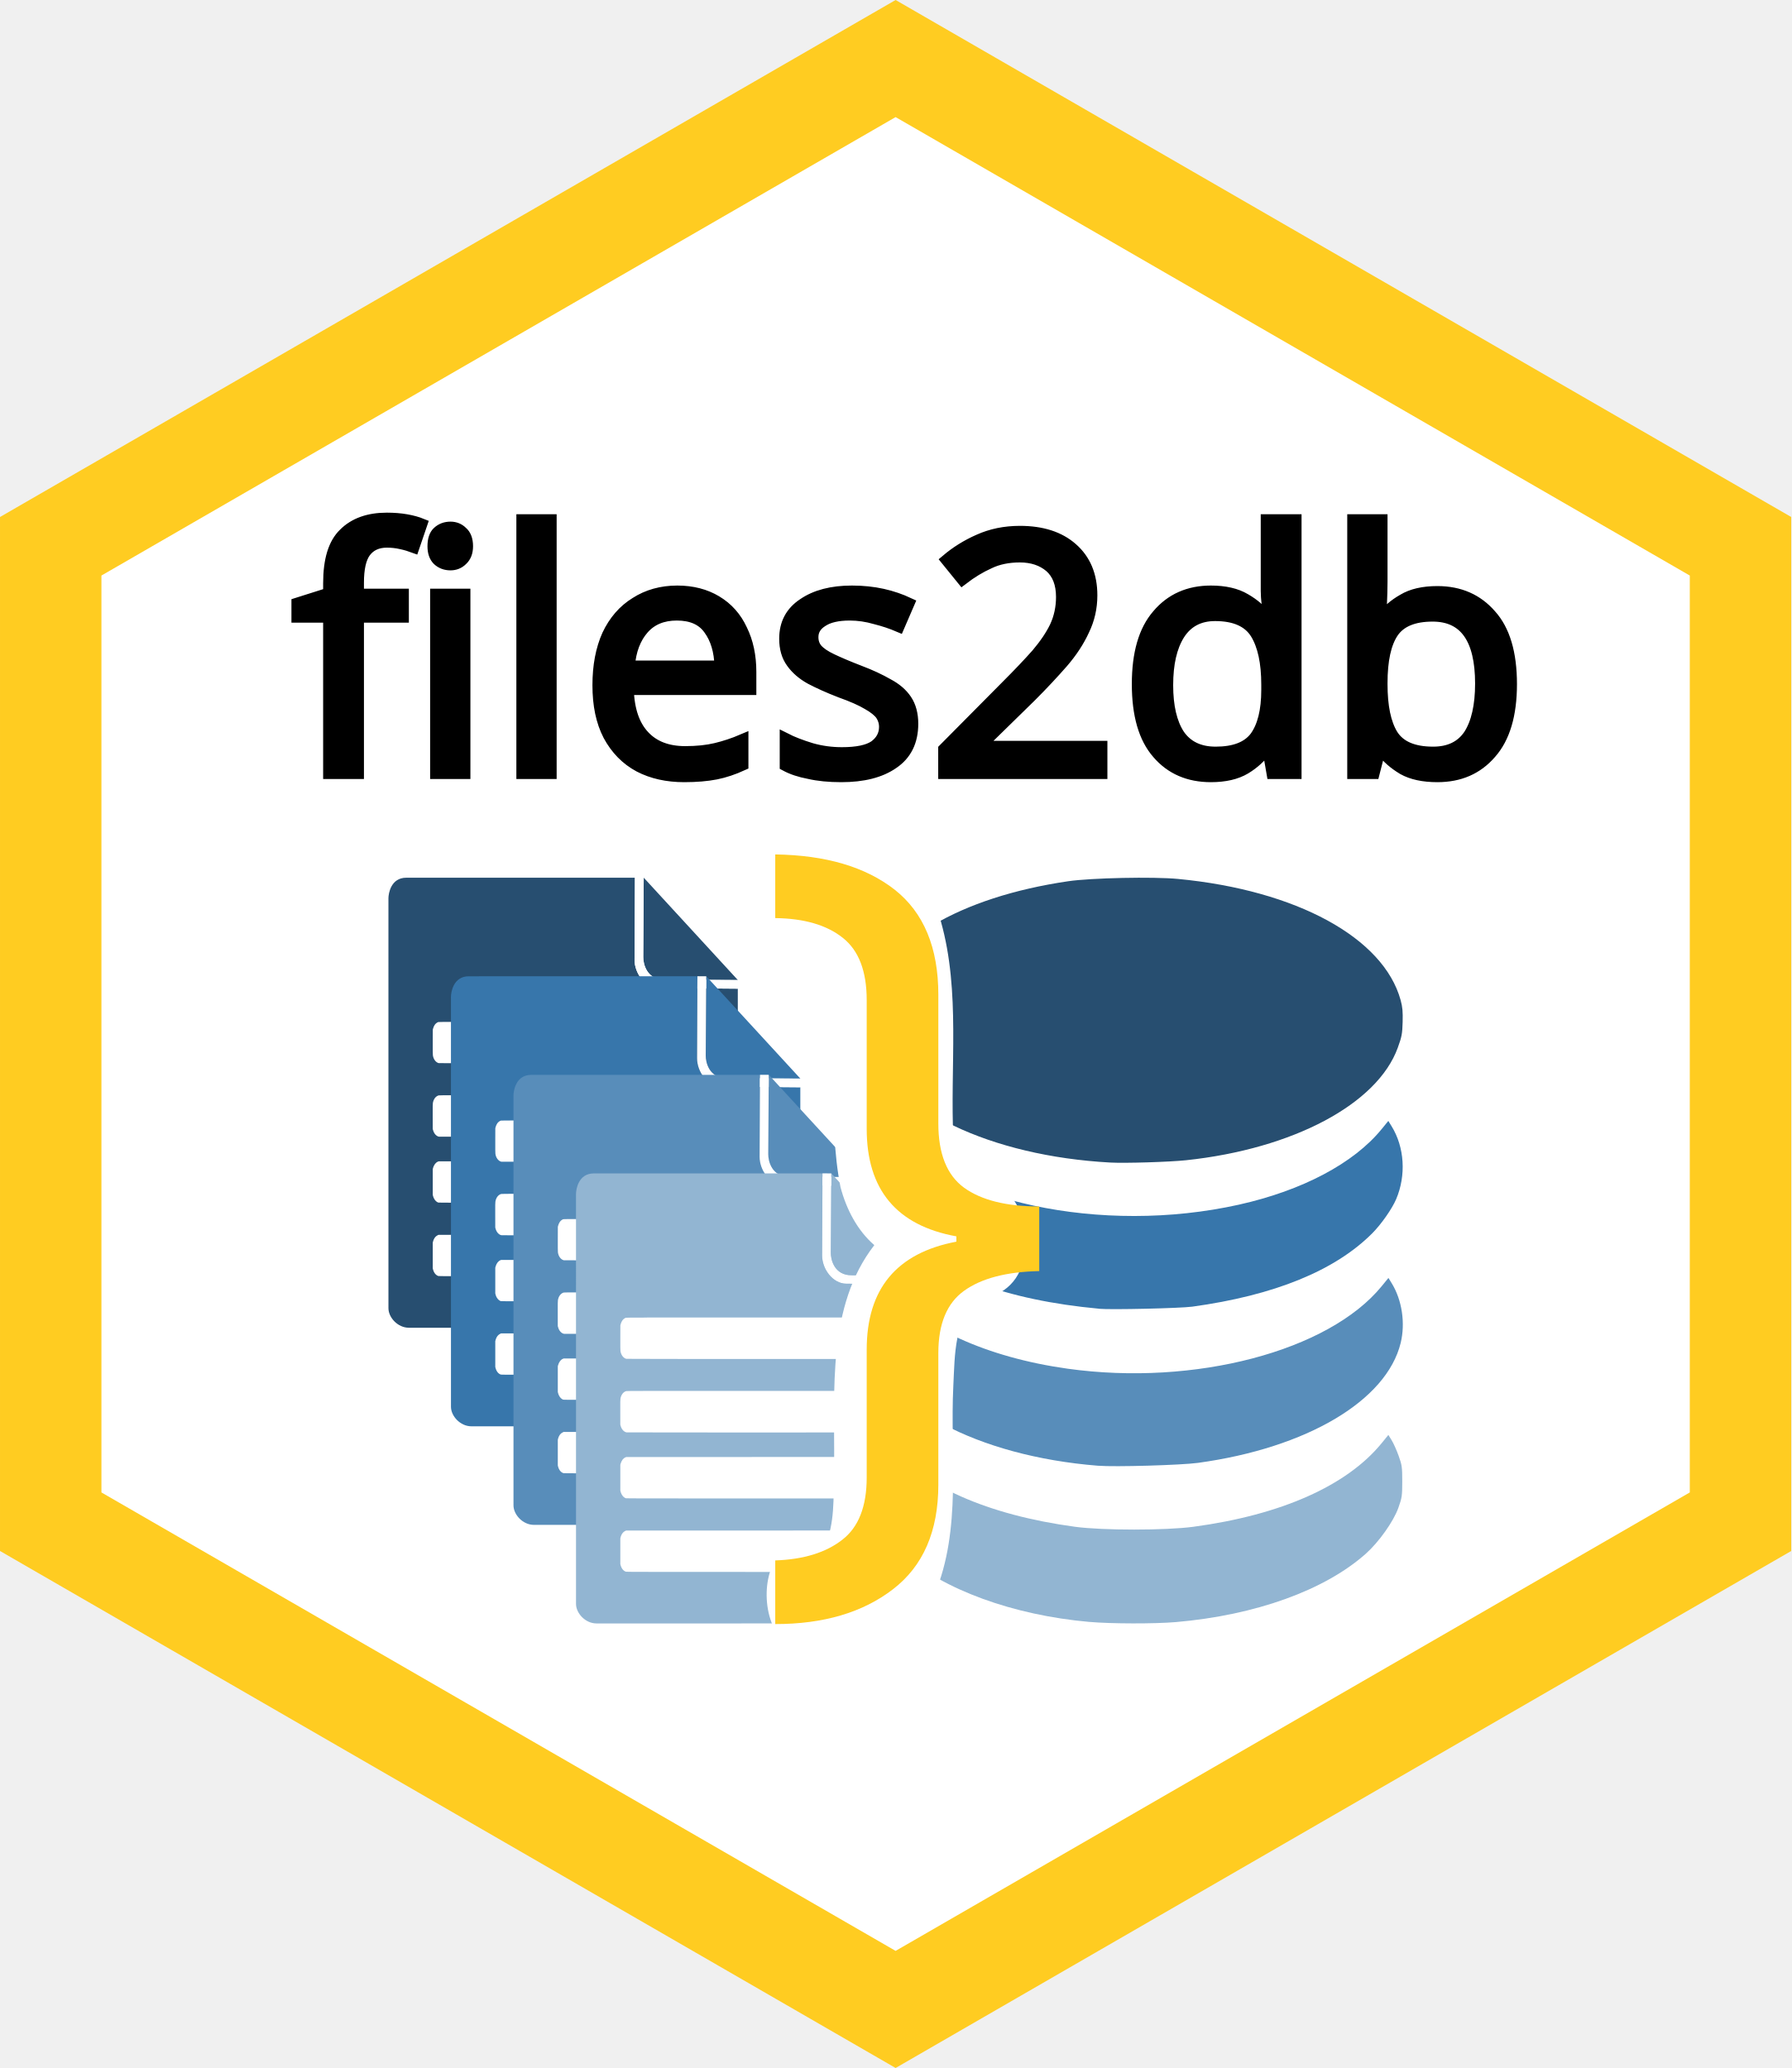
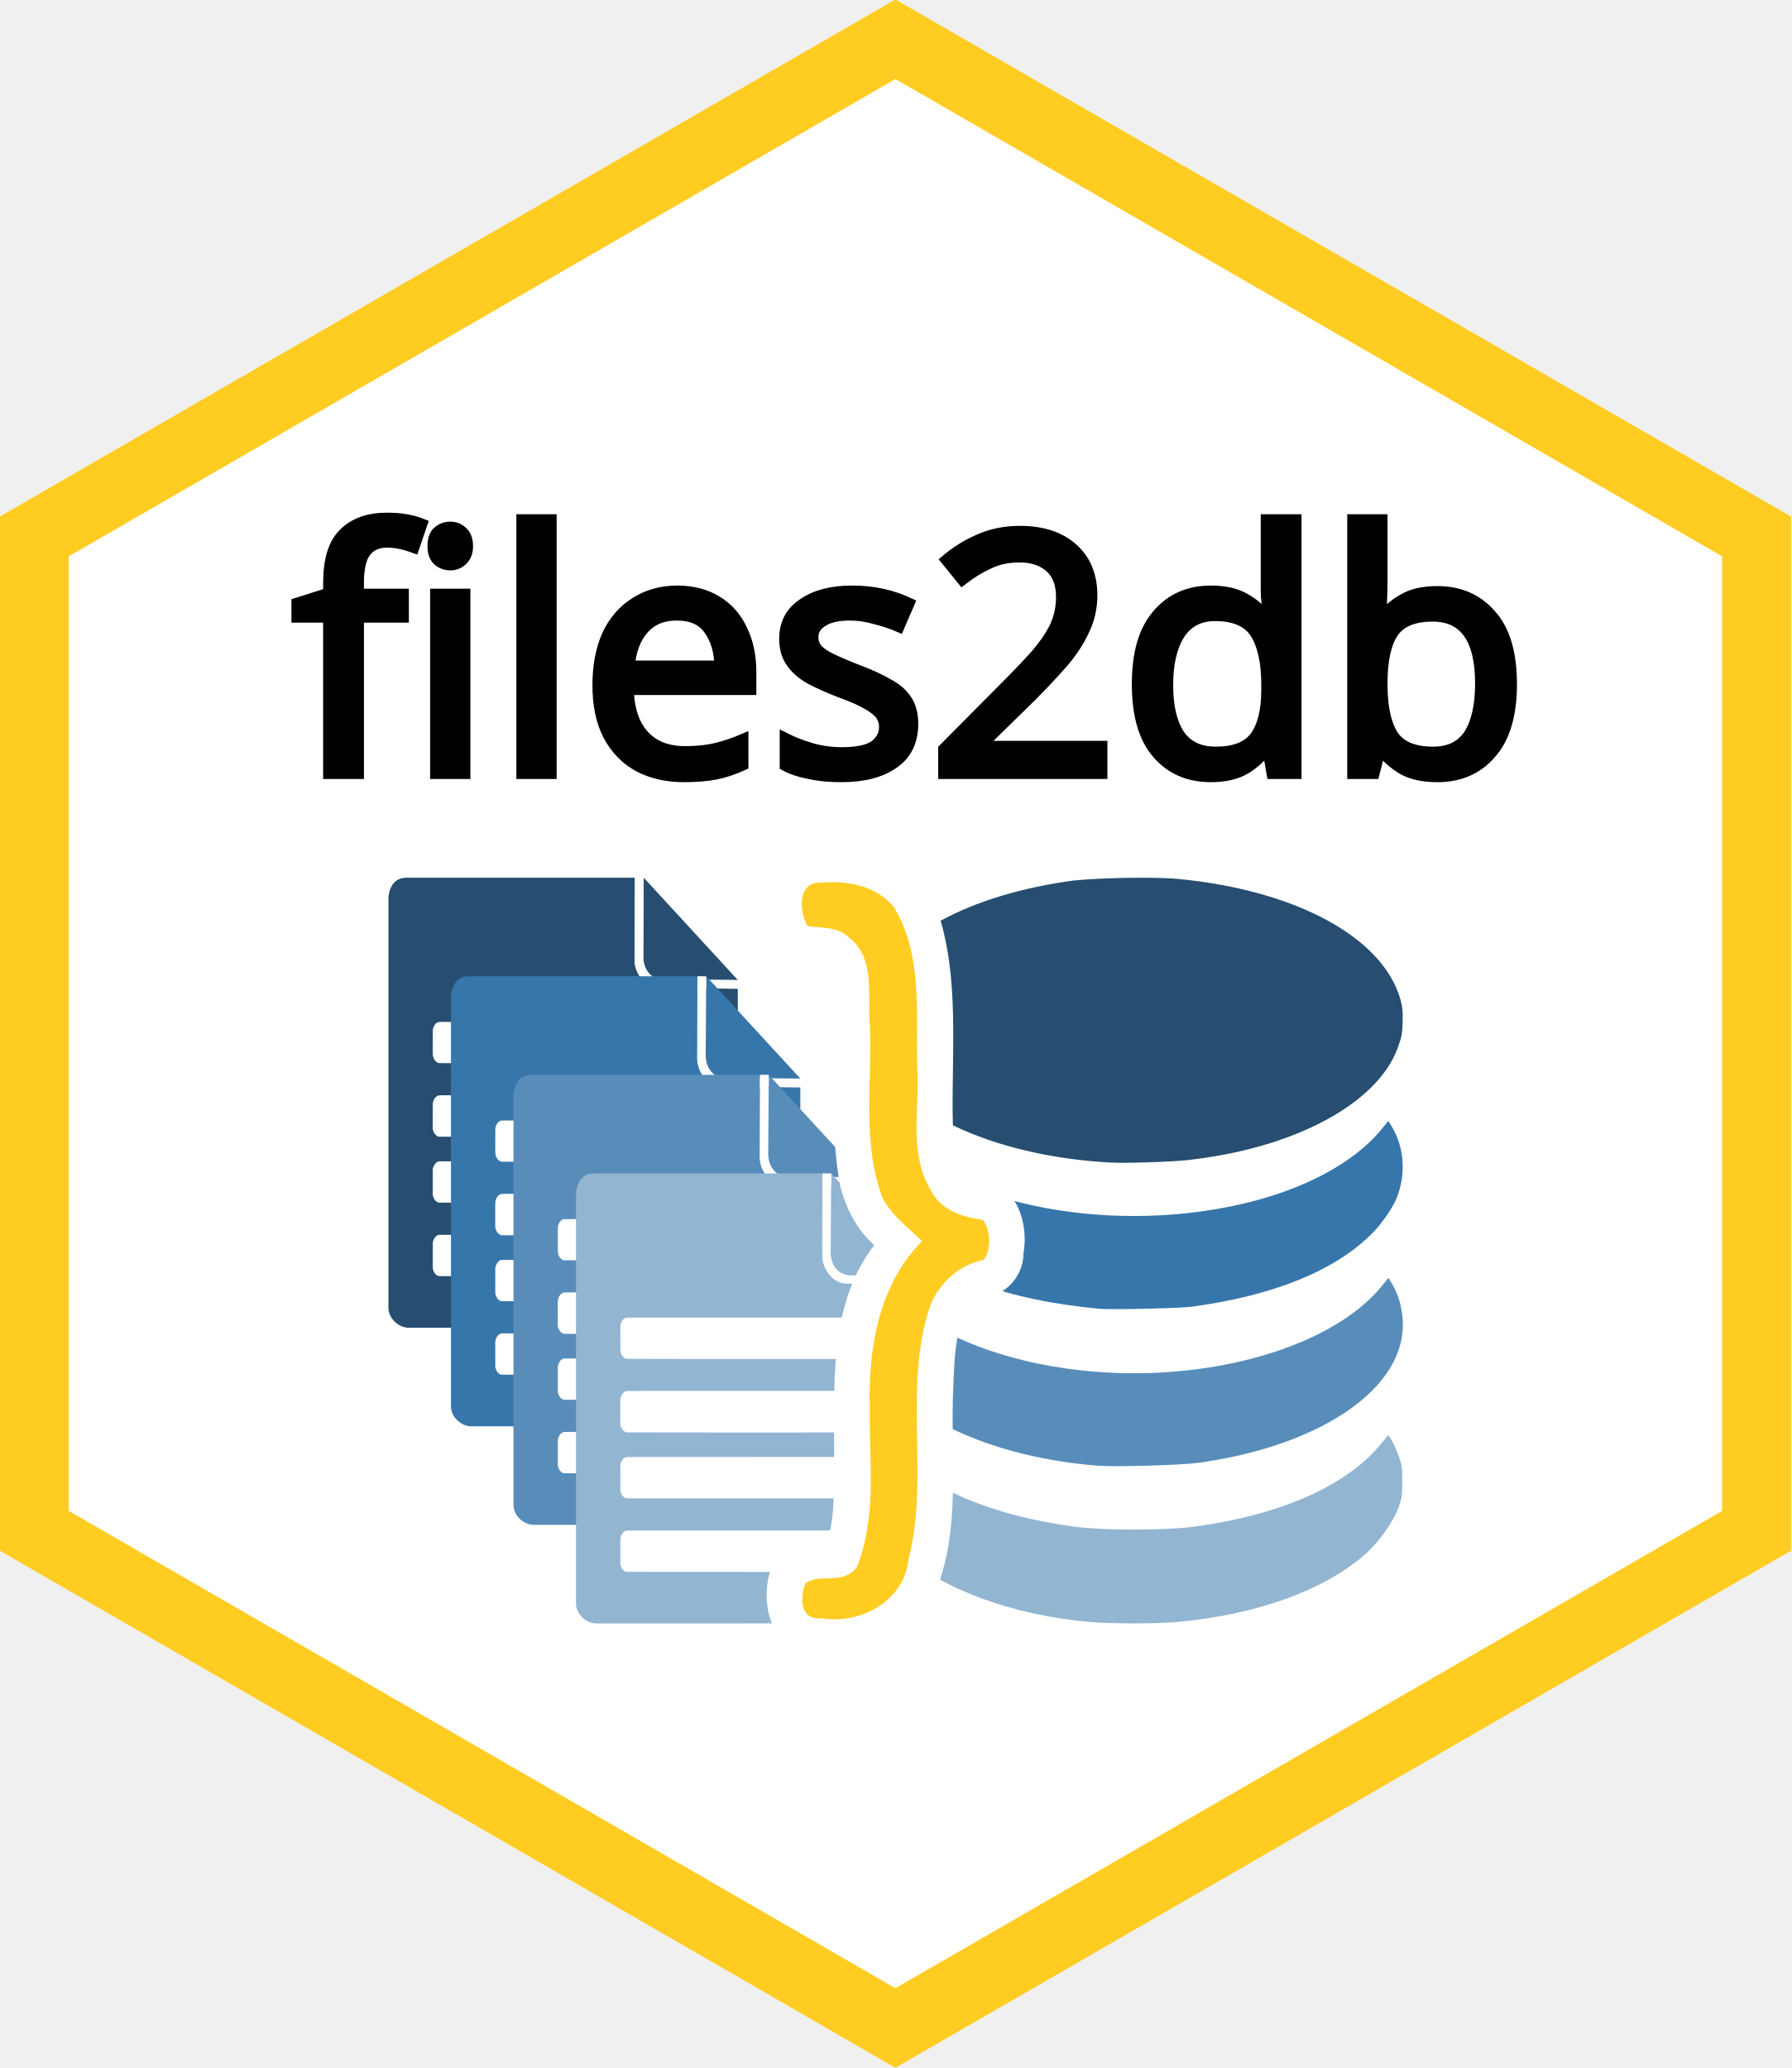
<svg xmlns="http://www.w3.org/2000/svg" width="52.977mm" height="61.173mm" viewBox="0 0 52.977 61.173" version="1.1" id="svg1" xml:space="preserve">
  <defs id="defs1" />
  <g id="layer1" transform="translate(-17.99167,-157.9563)">
-     <g id="g6-3-0-9-2" transform="translate(85.5398,177.2408)" style="fill:#ffffff;stroke:#ffcc21;stroke-width:3;stroke-dasharray:none;stroke-opacity:1">
-       <path style="fill:#ffffff;fill-opacity:1;stroke:#ffcc21;stroke-width:10.01;stroke-linecap:round;stroke-dasharray:none;stroke-opacity:1" id="path30-9-3" d="m 155.627,119.41 -83.38,48.14 -83.38,-48.14 10e-7,-96.279 83.38,-48.14 83.38,48.14 z" transform="matrix(0.2996941,0,0,0.2996941,-62.71155,-10.05762)" />
+     <g id="g6-3-0-9-2" transform="matrix(1.019238,0,0,1.019421,86.32425,177.0105)" style="fill:#ffffff;stroke:#ffcc21;stroke-width:2;stroke-dasharray:none;stroke-opacity:1">
+       <path style="fill:#ffffff;fill-opacity:1;stroke:#ffcc21;stroke-width:6.673;stroke-linecap:round;stroke-dasharray:none;stroke-opacity:1" id="path30-9-3" d="m 155.627,119.41 -83.38,48.14 -83.38,-48.14 10e-7,-96.279 83.38,-48.14 83.38,48.14 z" transform="matrix(0.2996941,0,0,0.2996941,-62.71155,-10.05762)" />
    </g>
    <g id="g147" transform="translate(0,0.5291667)">
      <text xml:space="preserve" style="font-style:normal;font-variant:normal;font-weight:normal;font-stretch:normal;font-size:9.878px;line-height:1.25;font-family:Aller;-inkscape-font-specification:'Aller, Normal';font-variant-ligatures:normal;font-variant-caps:normal;font-variant-numeric:normal;font-variant-east-asian:normal;stroke:#000000;stroke-width:0.332;stroke-dasharray:none;stroke-opacity:1" x="26.636" y="180.306" id="text30-5-8">
        <tspan id="tspan30-9-4" style="font-style:normal;font-variant:normal;font-weight:normal;font-stretch:normal;font-size:9.878px;font-family:Aller;-inkscape-font-specification:'Aller, Normal';font-variant-ligatures:normal;font-variant-caps:normal;font-variant-numeric:normal;font-variant-east-asian:normal;stroke:#000000;stroke-width:0.332;stroke-dasharray:none;stroke-opacity:1" x="26.636" y="180.306">files2db</tspan>
      </text>
      <g id="g145" transform="translate(0.4219372)">
        <g id="g144">
          <g id="g146" transform="matrix(0.8823529,0,0,0.8823529,6.117158,21.46702)" style="stroke-width:1.133">
            <g id="g121" transform="matrix(1.874393,0,0,2.08876,-61.78386,-212.4787)" style="stroke-width:0.573">
              <path style="fill:#92b5d2;fill-opacity:1;stroke-width:0.573" d="m 59.367,201.527 c -1.363,-0.108 -2.619,-0.52 -3.338,-1.095 -0.233,-0.186 -0.495,-0.519 -0.582,-0.737 -0.064,-0.161 -0.069,-0.191 -0.069,-0.423 -3.85e-4,-0.231 0.005,-0.262 0.065,-0.412 0.036,-0.089 0.092,-0.201 0.124,-0.248 l 0.059,-0.086 0.12,0.132 c 0.621,0.683 1.796,1.151 3.366,1.342 0.494,0.06 1.618,0.06 2.117,-2.8e-4 1.567,-0.189 2.745,-0.659 3.366,-1.342 l 0.12,-0.132 0.059,0.086 c 0.033,0.048 0.088,0.159 0.124,0.248 0.06,0.15 0.065,0.18 0.065,0.412 -3.77e-4,0.233 -0.005,0.262 -0.069,0.423 -0.086,0.218 -0.349,0.551 -0.582,0.737 -0.734,0.587 -1.975,0.988 -3.398,1.098 -0.375,0.029 -1.162,0.028 -1.547,-0.003 z" id="path2-3-1" />
              <path style="fill:#274e70;fill-opacity:1;stroke-width:0.573" d="m 59.743,194.154 c -2.147,-0.105 -3.886,-0.853 -4.286,-1.843 -0.071,-0.175 -0.081,-0.222 -0.087,-0.411 -0.005,-0.171 0.002,-0.242 0.036,-0.353 0.285,-0.93 1.64,-1.652 3.583,-1.908 0.407,-0.054 1.526,-0.075 1.965,-0.037 2.118,0.182 3.673,0.943 3.98,1.945 0.034,0.112 0.041,0.183 0.036,0.353 -0.006,0.189 -0.016,0.236 -0.087,0.411 -0.365,0.905 -1.874,1.624 -3.787,1.806 -0.296,0.028 -1.088,0.05 -1.353,0.037 z" id="path5-9-5" />
              <path style="fill:#3776ab;fill-opacity:1;stroke-width:0.573" d="m 59.54,196.5 c -1.659,-0.138 -2.89,-0.549 -3.626,-1.212 -0.379,-0.341 -0.561,-0.718 -0.542,-1.12 0.01,-0.213 0.081,-0.429 0.195,-0.596 l 0.059,-0.086 0.12,0.132 c 1.061,1.167 3.844,1.703 6.296,1.212 1.133,-0.227 2.053,-0.663 2.552,-1.212 l 0.12,-0.132 0.059,0.086 c 0.231,0.337 0.262,0.787 0.081,1.17 -0.073,0.154 -0.266,0.402 -0.427,0.547 -0.666,0.6 -1.751,0.997 -3.219,1.178 -0.214,0.026 -1.458,0.052 -1.669,0.034 z" id="path4-2-2" />
              <path style="fill:#588dba;fill-opacity:1;stroke-width:0.573" d="m 59.52,199.02 c -2.161,-0.156 -3.837,-0.96 -4.112,-1.971 -0.086,-0.318 -0.025,-0.688 0.16,-0.957 l 0.059,-0.086 0.12,0.132 c 0.597,0.657 1.787,1.144 3.234,1.325 2.27,0.284 4.666,-0.282 5.615,-1.325 l 0.12,-0.132 0.059,0.086 c 0.184,0.269 0.246,0.639 0.16,0.957 -0.252,0.927 -1.677,1.685 -3.623,1.925 -0.302,0.037 -1.49,0.068 -1.791,0.046 z" id="path3-1-5" />
            </g>
            <g id="g143" transform="matrix(0.9901412,0,0,1,0.02727668,0)" style="stroke-width:1.139">
              <g id="g11-9-1-6" transform="matrix(1.385391,0,0,1.385391,-4.494224,143.9436)" style="stroke-width:0.822">
                <path style="fill:#274e70;fill-opacity:1;stroke-width:0.822" d="M 30.627,30.943 C 30.156,30.436 28.772,28.945 28.474,28.624" id="path142" />
                <g id="g142" style="stroke-width:0.822">
                  <path id="path7-9-2-5" style="fill:#274e70;fill-opacity:1;stroke-width:0.822" d="m 28.416,28.562 -0.011,1.918 c -0.003,0.168 0.086,0.551 0.513,0.548 l 1.799,0.011 c -0.387,-0.417 -2.3,-2.477 -2.3,-2.477 z m -0.215,-7.5e-5 -5.588,4.7e-4 c -0.374,3.1e-5 -0.434,0.38 -0.435,0.496 l 3.62e-4,9.922 c 8e-6,0.223 0.226,0.472 0.5,0.472 l 7.59,-2.03e-4 c 0.377,-1e-5 0.447,-0.401 0.447,-0.512 l -1.84e-4,-7.692 -1.936,-0.016 c -0.323,-0.003 -0.589,-0.351 -0.587,-0.686 z" />
                  <path style="fill:#ffffff;fill-opacity:1;stroke-width:0.822" d="m 28.416,28.562 -0.012,1.918 c -0.003,0.168 0.086,0.551 0.513,0.548 l 1.799,0.01 -7.69e-4,0.209 -1.936,-0.016 c -0.323,-0.003 -0.589,-0.351 -0.587,-0.686 l 0.009,-1.984 z" id="path141" />
                  <path id="path11-4-8-6" style="fill:#ffffff;fill-opacity:1;stroke-width:0.822" d="m 23.909,32.051 c -0.425,9e-4 -0.506,0.002 -0.513,0.004 -0.029,0.009 -0.067,0.038 -0.087,0.068 -0.016,0.023 -0.031,0.056 -0.039,0.086 l -0.008,0.03 -0.001,0.296 c -4e-4,0.204 8.4e-5,0.304 0.003,0.322 0.012,0.096 0.071,0.174 0.143,0.192 0.021,0.005 6.123,0.006 6.15,10e-4 h 5.17e-4 c 0.065,-0.014 0.119,-0.076 0.141,-0.162 l 0.007,-0.027 v -0.311 c 0,-0.286 -6.7e-5,-0.312 -0.005,-0.333 -0.018,-0.075 -0.06,-0.133 -0.115,-0.159 l -0.018,-0.008 -3.077,-5.17e-4 c -1.385,-2.09e-4 -2.155,-4.18e-4 -2.58,0 z m 2.572,1.774 c -2.735,0 -3.059,3.51e-4 -3.075,0.005 -0.072,0.019 -0.127,0.09 -0.142,0.185 -0.004,0.025 -0.005,0.072 -0.004,0.328 l 5.17e-4,0.298 0.008,0.029 c 0.023,0.085 0.081,0.148 0.145,0.159 0.023,0.004 6.106,0.004 6.133,5.17e-4 0.034,-0.005 0.061,-0.02 0.088,-0.049 0.027,-0.028 0.041,-0.052 0.054,-0.091 0.016,-0.048 0.016,-0.053 0.015,-0.376 -0.001,-0.33 -4.38e-4,-0.312 -0.021,-0.363 -0.026,-0.065 -0.075,-0.111 -0.128,-0.122 -0.012,-0.003 -0.859,-0.003 -3.074,-0.003 z m -0.008,1.6 -3.068,0.001 -0.018,0.007 c -0.024,0.009 -0.052,0.031 -0.07,0.054 -0.019,0.024 -0.04,0.066 -0.049,0.101 l -0.007,0.027 v 0.311 0.31 l 0.007,0.027 c 0.02,0.078 0.071,0.142 0.129,0.16 0.013,0.004 0.403,0.004 3.085,0.005 2.794,3e-4 3.071,-2.51e-4 3.086,-0.005 0.06,-0.017 0.11,-0.079 0.131,-0.163 0.005,-0.019 0.005,-0.045 0.005,-0.333 v -0.312 l -0.007,-0.027 c -0.004,-0.015 -0.014,-0.042 -0.023,-0.059 -0.027,-0.054 -0.071,-0.092 -0.117,-0.102 -0.011,-0.002 -0.904,-0.003 -3.084,-0.003 z m 3.079,1.778 -3.075,10e-4 h -3.075 l -0.024,0.012 c -0.036,0.017 -0.067,0.049 -0.088,0.091 -0.009,0.017 -0.018,0.044 -0.022,0.059 l -0.007,0.028 v 0.31 0.31 l 0.007,0.028 c 0.022,0.083 0.072,0.143 0.133,0.159 0.014,0.004 0.414,0.004 3.08,0.005 2.743,1e-4 3.065,6.6e-5 3.081,-0.004 0.028,-0.007 0.047,-0.019 0.073,-0.045 0.02,-0.02 0.027,-0.029 0.039,-0.055 0.008,-0.017 0.018,-0.044 0.022,-0.059 l 0.007,-0.027 v -0.312 c 0,-0.288 -6.7e-5,-0.313 -0.005,-0.333 -0.013,-0.052 -0.035,-0.093 -0.066,-0.122 -0.022,-0.021 -0.037,-0.031 -0.062,-0.039 z" />
                </g>
              </g>
              <g id="g11-9-1-6-6" transform="matrix(1.385391,0,0,1.385391,-2.377557,147.248)" style="stroke-width:0.822">
                <path style="fill:#274e70;fill-opacity:1;stroke-width:0.822" d="M 30.627,30.943 C 30.156,30.436 28.772,28.945 28.474,28.624" id="path142-5" />
                <g id="g142-8" style="stroke-width:0.822">
                  <path id="path7-9-2-5-9" style="fill:#3776ab;fill-opacity:1;stroke-width:0.822" d="m 28.416,28.562 -0.011,1.918 c -0.003,0.168 0.086,0.551 0.513,0.548 l 1.799,0.011 c -0.387,-0.417 -2.3,-2.477 -2.3,-2.477 z m -0.215,-7.5e-5 -5.588,4.7e-4 c -0.374,3.1e-5 -0.434,0.38 -0.435,0.496 l 3.62e-4,9.922 c 8e-6,0.223 0.226,0.472 0.5,0.472 l 7.59,-2.03e-4 c 0.377,-1e-5 0.447,-0.401 0.447,-0.512 l -1.84e-4,-7.692 -1.936,-0.016 c -0.323,-0.003 -0.589,-0.351 -0.587,-0.686 z" />
                  <path style="fill:#ffffff;fill-opacity:1;stroke-width:0.822" d="m 28.416,28.562 -0.012,1.918 c -0.003,0.168 0.086,0.551 0.513,0.548 l 1.799,0.01 -7.69e-4,0.209 -1.936,-0.016 c -0.323,-0.003 -0.589,-0.351 -0.587,-0.686 l 0.009,-1.984 z" id="path141-7" />
                  <path id="path11-4-8-6-4" style="fill:#ffffff;fill-opacity:1;stroke-width:0.822" d="m 23.909,32.051 c -0.425,9e-4 -0.506,0.002 -0.513,0.004 -0.029,0.009 -0.067,0.038 -0.087,0.068 -0.016,0.023 -0.031,0.056 -0.039,0.086 l -0.008,0.03 -0.001,0.296 c -4e-4,0.204 8.4e-5,0.304 0.003,0.322 0.012,0.096 0.071,0.174 0.143,0.192 0.021,0.005 6.123,0.006 6.15,10e-4 h 5.17e-4 c 0.065,-0.014 0.119,-0.076 0.141,-0.162 l 0.007,-0.027 v -0.311 c 0,-0.286 -6.7e-5,-0.312 -0.005,-0.333 -0.018,-0.075 -0.06,-0.133 -0.115,-0.159 l -0.018,-0.008 -3.077,-5.17e-4 c -1.385,-2.09e-4 -2.155,-4.18e-4 -2.58,0 z m 2.572,1.774 c -2.735,0 -3.059,3.51e-4 -3.075,0.005 -0.072,0.019 -0.127,0.09 -0.142,0.185 -0.004,0.025 -0.005,0.072 -0.004,0.328 l 5.17e-4,0.298 0.008,0.029 c 0.023,0.085 0.081,0.148 0.145,0.159 0.023,0.004 6.106,0.004 6.133,5.17e-4 0.034,-0.005 0.061,-0.02 0.088,-0.049 0.027,-0.028 0.041,-0.052 0.054,-0.091 0.016,-0.048 0.016,-0.053 0.015,-0.376 -0.001,-0.33 -4.38e-4,-0.312 -0.021,-0.363 -0.026,-0.065 -0.075,-0.111 -0.128,-0.122 -0.012,-0.003 -0.859,-0.003 -3.074,-0.003 z m -0.008,1.6 -3.068,0.001 -0.018,0.007 c -0.024,0.009 -0.052,0.031 -0.07,0.054 -0.019,0.024 -0.04,0.066 -0.049,0.101 l -0.007,0.027 v 0.311 0.31 l 0.007,0.027 c 0.02,0.078 0.071,0.142 0.129,0.16 0.013,0.004 0.403,0.004 3.085,0.005 2.794,3e-4 3.071,-2.51e-4 3.086,-0.005 0.06,-0.017 0.11,-0.079 0.131,-0.163 0.005,-0.019 0.005,-0.045 0.005,-0.333 v -0.312 l -0.007,-0.027 c -0.004,-0.015 -0.014,-0.042 -0.023,-0.059 -0.027,-0.054 -0.071,-0.092 -0.117,-0.102 -0.011,-0.002 -0.904,-0.003 -3.084,-0.003 z m 3.079,1.778 -3.075,10e-4 h -3.075 l -0.024,0.012 c -0.036,0.017 -0.067,0.049 -0.088,0.091 -0.009,0.017 -0.018,0.044 -0.022,0.059 l -0.007,0.028 v 0.31 0.31 l 0.007,0.028 c 0.022,0.083 0.072,0.143 0.133,0.159 0.014,0.004 0.414,0.004 3.08,0.005 2.743,1e-4 3.065,6.6e-5 3.081,-0.004 0.028,-0.007 0.047,-0.019 0.073,-0.045 0.02,-0.02 0.027,-0.029 0.039,-0.055 0.008,-0.017 0.018,-0.044 0.022,-0.059 l 0.007,-0.027 v -0.312 c 0,-0.288 -6.7e-5,-0.313 -0.005,-0.333 -0.013,-0.052 -0.035,-0.093 -0.066,-0.122 -0.022,-0.021 -0.037,-0.031 -0.062,-0.039 z" />
                </g>
              </g>
              <g id="g11-9-1-6-9" transform="matrix(1.385391,0,0,1.385391,-0.2608899,150.5524)" style="stroke-width:0.822">
                <path style="fill:#274e70;fill-opacity:1;stroke-width:0.822" d="M 30.627,30.943 C 30.156,30.436 28.772,28.945 28.474,28.624" id="path142-9" />
                <g id="g142-0" style="stroke-width:0.822">
                  <path id="path7-9-2-5-4" style="fill:#588dba;fill-opacity:1;stroke-width:0.822" d="m 28.416,28.562 -0.011,1.918 c -0.003,0.168 0.086,0.551 0.513,0.548 l 1.799,0.011 c -0.387,-0.417 -2.3,-2.477 -2.3,-2.477 z m -0.215,-7.5e-5 -5.588,4.7e-4 c -0.374,3.1e-5 -0.434,0.38 -0.435,0.496 l 3.62e-4,9.922 c 8e-6,0.223 0.226,0.472 0.5,0.472 l 7.59,-2.03e-4 c 0.377,-1e-5 0.447,-0.401 0.447,-0.512 l -1.84e-4,-7.692 -1.936,-0.016 c -0.323,-0.003 -0.589,-0.351 -0.587,-0.686 z" />
                  <path style="fill:#ffffff;fill-opacity:1;stroke-width:0.822" d="m 28.416,28.562 -0.012,1.918 c -0.003,0.168 0.086,0.551 0.513,0.548 l 1.799,0.01 -7.69e-4,0.209 -1.936,-0.016 c -0.323,-0.003 -0.589,-0.351 -0.587,-0.686 l 0.009,-1.984 z" id="path141-0" />
                  <path id="path11-4-8-6-43" style="fill:#ffffff;fill-opacity:1;stroke-width:0.822" d="m 23.909,32.051 c -0.425,9e-4 -0.506,0.002 -0.513,0.004 -0.029,0.009 -0.067,0.038 -0.087,0.068 -0.016,0.023 -0.031,0.056 -0.039,0.086 l -0.008,0.03 -0.001,0.296 c -4e-4,0.204 8.4e-5,0.304 0.003,0.322 0.012,0.096 0.071,0.174 0.143,0.192 0.021,0.005 6.123,0.006 6.15,10e-4 h 5.17e-4 c 0.065,-0.014 0.119,-0.076 0.141,-0.162 l 0.007,-0.027 v -0.311 c 0,-0.286 -6.7e-5,-0.312 -0.005,-0.333 -0.018,-0.075 -0.06,-0.133 -0.115,-0.159 l -0.018,-0.008 -3.077,-5.17e-4 c -1.385,-2.09e-4 -2.155,-4.18e-4 -2.58,0 z m 2.572,1.774 c -2.735,0 -3.059,3.51e-4 -3.075,0.005 -0.072,0.019 -0.127,0.09 -0.142,0.185 -0.004,0.025 -0.005,0.072 -0.004,0.328 l 5.17e-4,0.298 0.008,0.029 c 0.023,0.085 0.081,0.148 0.145,0.159 0.023,0.004 6.106,0.004 6.133,5.17e-4 0.034,-0.005 0.061,-0.02 0.088,-0.049 0.027,-0.028 0.041,-0.052 0.054,-0.091 0.016,-0.048 0.016,-0.053 0.015,-0.376 -0.001,-0.33 -4.38e-4,-0.312 -0.021,-0.363 -0.026,-0.065 -0.075,-0.111 -0.128,-0.122 -0.012,-0.003 -0.859,-0.003 -3.074,-0.003 z m -0.008,1.6 -3.068,0.001 -0.018,0.007 c -0.024,0.009 -0.052,0.031 -0.07,0.054 -0.019,0.024 -0.04,0.066 -0.049,0.101 l -0.007,0.027 v 0.311 0.31 l 0.007,0.027 c 0.02,0.078 0.071,0.142 0.129,0.16 0.013,0.004 0.403,0.004 3.085,0.005 2.794,3e-4 3.071,-2.51e-4 3.086,-0.005 0.06,-0.017 0.11,-0.079 0.131,-0.163 0.005,-0.019 0.005,-0.045 0.005,-0.333 v -0.312 l -0.007,-0.027 c -0.004,-0.015 -0.014,-0.042 -0.023,-0.059 -0.027,-0.054 -0.071,-0.092 -0.117,-0.102 -0.011,-0.002 -0.904,-0.003 -3.084,-0.003 z m 3.079,1.778 -3.075,10e-4 h -3.075 l -0.024,0.012 c -0.036,0.017 -0.067,0.049 -0.088,0.091 -0.009,0.017 -0.018,0.044 -0.022,0.059 l -0.007,0.028 v 0.31 0.31 l 0.007,0.028 c 0.022,0.083 0.072,0.143 0.133,0.159 0.014,0.004 0.414,0.004 3.08,0.005 2.743,1e-4 3.065,6.6e-5 3.081,-0.004 0.028,-0.007 0.047,-0.019 0.073,-0.045 0.02,-0.02 0.027,-0.029 0.039,-0.055 0.008,-0.017 0.018,-0.044 0.022,-0.059 l 0.007,-0.027 v -0.312 c 0,-0.288 -6.7e-5,-0.313 -0.005,-0.333 -0.013,-0.052 -0.035,-0.093 -0.066,-0.122 -0.022,-0.021 -0.037,-0.031 -0.062,-0.039 z" />
                </g>
              </g>
              <g id="g11-9-1-6-0" transform="matrix(1.385391,0,0,1.385391,1.855777,153.8567)" style="stroke-width:0.822">
                <path style="fill:#274e70;fill-opacity:1;stroke-width:0.822" d="M 30.627,30.943 C 30.156,30.436 28.772,28.945 28.474,28.624" id="path142-1" />
                <g id="g142-3" style="stroke-width:0.822">
                  <path id="path7-9-2-5-95" style="fill:#92b5d2;fill-opacity:1;stroke-width:0.822" d="m 28.416,28.562 -0.011,1.918 c -0.003,0.168 0.086,0.551 0.513,0.548 l 1.799,0.011 c -0.387,-0.417 -2.3,-2.477 -2.3,-2.477 z m -0.215,-7.5e-5 -5.588,4.7e-4 c -0.374,3.1e-5 -0.434,0.38 -0.435,0.496 l 3.62e-4,9.922 c 8e-6,0.223 0.226,0.472 0.5,0.472 l 7.59,-2.03e-4 c 0.377,-1e-5 0.447,-0.401 0.447,-0.512 l -1.84e-4,-7.692 -1.936,-0.016 c -0.323,-0.003 -0.589,-0.351 -0.587,-0.686 z" />
                  <path style="fill:#ffffff;fill-opacity:1;stroke-width:0.822" d="m 28.416,28.562 -0.012,1.918 c -0.003,0.168 0.086,0.551 0.513,0.548 l 1.799,0.01 -7.69e-4,0.209 -1.936,-0.016 c -0.323,-0.003 -0.589,-0.351 -0.587,-0.686 l 0.009,-1.984 z" id="path141-6" />
                  <path id="path11-4-8-6-2" style="fill:#ffffff;fill-opacity:1;stroke-width:0.822" d="m 23.909,32.051 c -0.425,9e-4 -0.506,0.002 -0.513,0.004 -0.029,0.009 -0.067,0.038 -0.087,0.068 -0.016,0.023 -0.031,0.056 -0.039,0.086 l -0.008,0.03 -0.001,0.296 c -4e-4,0.204 8.4e-5,0.304 0.003,0.322 0.012,0.096 0.071,0.174 0.143,0.192 0.021,0.005 6.123,0.006 6.15,10e-4 h 5.17e-4 c 0.065,-0.014 0.119,-0.076 0.141,-0.162 l 0.007,-0.027 v -0.311 c 0,-0.286 -6.7e-5,-0.312 -0.005,-0.333 -0.018,-0.075 -0.06,-0.133 -0.115,-0.159 l -0.018,-0.008 -3.077,-5.17e-4 c -1.385,-2.09e-4 -2.155,-4.18e-4 -2.58,0 z m 2.572,1.774 c -2.735,0 -3.059,3.51e-4 -3.075,0.005 -0.072,0.019 -0.127,0.09 -0.142,0.185 -0.004,0.025 -0.005,0.072 -0.004,0.328 l 5.17e-4,0.298 0.008,0.029 c 0.023,0.085 0.081,0.148 0.145,0.159 0.023,0.004 6.106,0.004 6.133,5.17e-4 0.034,-0.005 0.061,-0.02 0.088,-0.049 0.027,-0.028 0.041,-0.052 0.054,-0.091 0.016,-0.048 0.016,-0.053 0.015,-0.376 -0.001,-0.33 -4.38e-4,-0.312 -0.021,-0.363 -0.026,-0.065 -0.075,-0.111 -0.128,-0.122 -0.012,-0.003 -0.859,-0.003 -3.074,-0.003 z m -0.008,1.6 -3.068,0.001 -0.018,0.007 c -0.024,0.009 -0.052,0.031 -0.07,0.054 -0.019,0.024 -0.04,0.066 -0.049,0.101 l -0.007,0.027 v 0.311 0.31 l 0.007,0.027 c 0.02,0.078 0.071,0.142 0.129,0.16 0.013,0.004 0.403,0.004 3.085,0.005 2.794,3e-4 3.071,-2.51e-4 3.086,-0.005 0.06,-0.017 0.11,-0.079 0.131,-0.163 0.005,-0.019 0.005,-0.045 0.005,-0.333 v -0.312 l -0.007,-0.027 c -0.004,-0.015 -0.014,-0.042 -0.023,-0.059 -0.027,-0.054 -0.071,-0.092 -0.117,-0.102 -0.011,-0.002 -0.904,-0.003 -3.084,-0.003 z m 3.079,1.778 -3.075,10e-4 h -3.075 l -0.024,0.012 c -0.036,0.017 -0.067,0.049 -0.088,0.091 -0.009,0.017 -0.018,0.044 -0.022,0.059 l -0.007,0.028 v 0.31 0.31 l 0.007,0.028 c 0.022,0.083 0.072,0.143 0.133,0.159 0.014,0.004 0.414,0.004 3.08,0.005 2.743,1e-4 3.065,6.6e-5 3.081,-0.004 0.028,-0.007 0.047,-0.019 0.073,-0.045 0.02,-0.02 0.027,-0.029 0.039,-0.055 0.008,-0.017 0.018,-0.044 0.022,-0.059 l 0.007,-0.027 v -0.312 c 0,-0.288 -6.7e-5,-0.313 -0.005,-0.333 -0.013,-0.052 -0.035,-0.093 -0.066,-0.122 -0.022,-0.021 -0.037,-0.031 -0.062,-0.039 z" />
                </g>
              </g>
            </g>
            <path id="text144-0" style="font-size:28.604px;line-height:1.25;font-family:Calibri;-inkscape-font-specification:Calibri;fill:#ffffff;stroke-width:0.3" d="m 40.513,182.492 c -0.869,-0.067 -1.777,0.546 -1.805,1.544 -0.165,0.971 0.21,2.273 1.281,2.334 0.438,-0.005 0.95,-0.067 0.874,0.579 0.24,2.304 -0.16,4.66 0.29,6.938 0.197,0.745 0.565,1.452 1.133,1.944 -1.586,2.046 -1.327,4.87 -1.346,7.35 -0.037,0.813 0.044,1.665 -0.2,2.445 -0.774,-0.098 -1.734,0.162 -1.928,1.089 -0.374,1.059 0.024,2.72 1.269,2.764 1.586,0.297 3.513,-0.226 4.218,-1.926 0.932,-2.194 0.518,-4.681 0.636,-7.013 0.051,-1.001 0.021,-2.289 0.88,-2.921 0.779,-0.037 1.471,-0.669 1.475,-1.537 0.171,-0.984 -0.24,-2.308 -1.333,-2.326 -0.748,0.032 -1.081,-0.773 -1.02,-1.466 -0.119,-2.432 0.246,-4.944 -0.419,-7.311 -0.455,-1.673 -2.103,-2.628 -3.67,-2.499 -0.112,0.004 -0.224,0.007 -0.336,0.011 z" />
-             <text xml:space="preserve" style="font-size:28.604px;line-height:1.25;font-family:Calibri;-inkscape-font-specification:Calibri;fill:#ffcc21;fill-opacity:1;stroke:none;stroke-width:0.3" x="39.393" y="197.029" id="text144" transform="scale(0.9664902,1.034672)">
-               <tspan id="tspan144" x="39.393" y="197.029" style="fill:#ffcc21;fill-opacity:1;stroke:none;stroke-width:0.3">}</tspan>
-             </text>
+             <path id="text144-0-3" style="font-size:28.604px;line-height:1.25;font-family:Calibri;-inkscape-font-specification:Calibri;fill:#ffcc21;fill-opacity:1;stroke-width:0.3" d="m 40.434,183.68 c -0.739,0.021 -0.643,0.996 -0.396,1.447 0.436,0.093 1.007,0.006 1.383,0.376 0.929,0.711 0.619,1.969 0.72,2.981 0.076,1.91 -0.271,3.922 0.414,5.75 0.306,0.6 0.861,1.003 1.332,1.463 -1.453,1.46 -1.808,3.598 -1.752,5.577 -0.032,1.885 0.256,3.53 -0.424,5.335 -0.471,0.661 -1.314,0.19 -1.745,0.578 -0.175,0.499 -0.159,1.25 0.58,1.153 1.276,0.22 2.745,-0.59 2.882,-1.959 0.73,-2.799 -0.207,-5.792 0.742,-8.55 0.314,-0.752 0.981,-1.353 1.783,-1.504 0.273,-0.37 0.221,-0.984 -0.018,-1.342 -0.696,-0.091 -1.43,-0.325 -1.762,-1.005 -0.765,-1.277 -0.34,-2.828 -0.452,-4.232 -0.027,-1.752 0.173,-3.684 -0.774,-5.241 -0.615,-0.76 -1.599,-0.901 -2.514,-0.826 z" />
          </g>
        </g>
      </g>
    </g>
  </g>
</svg>
